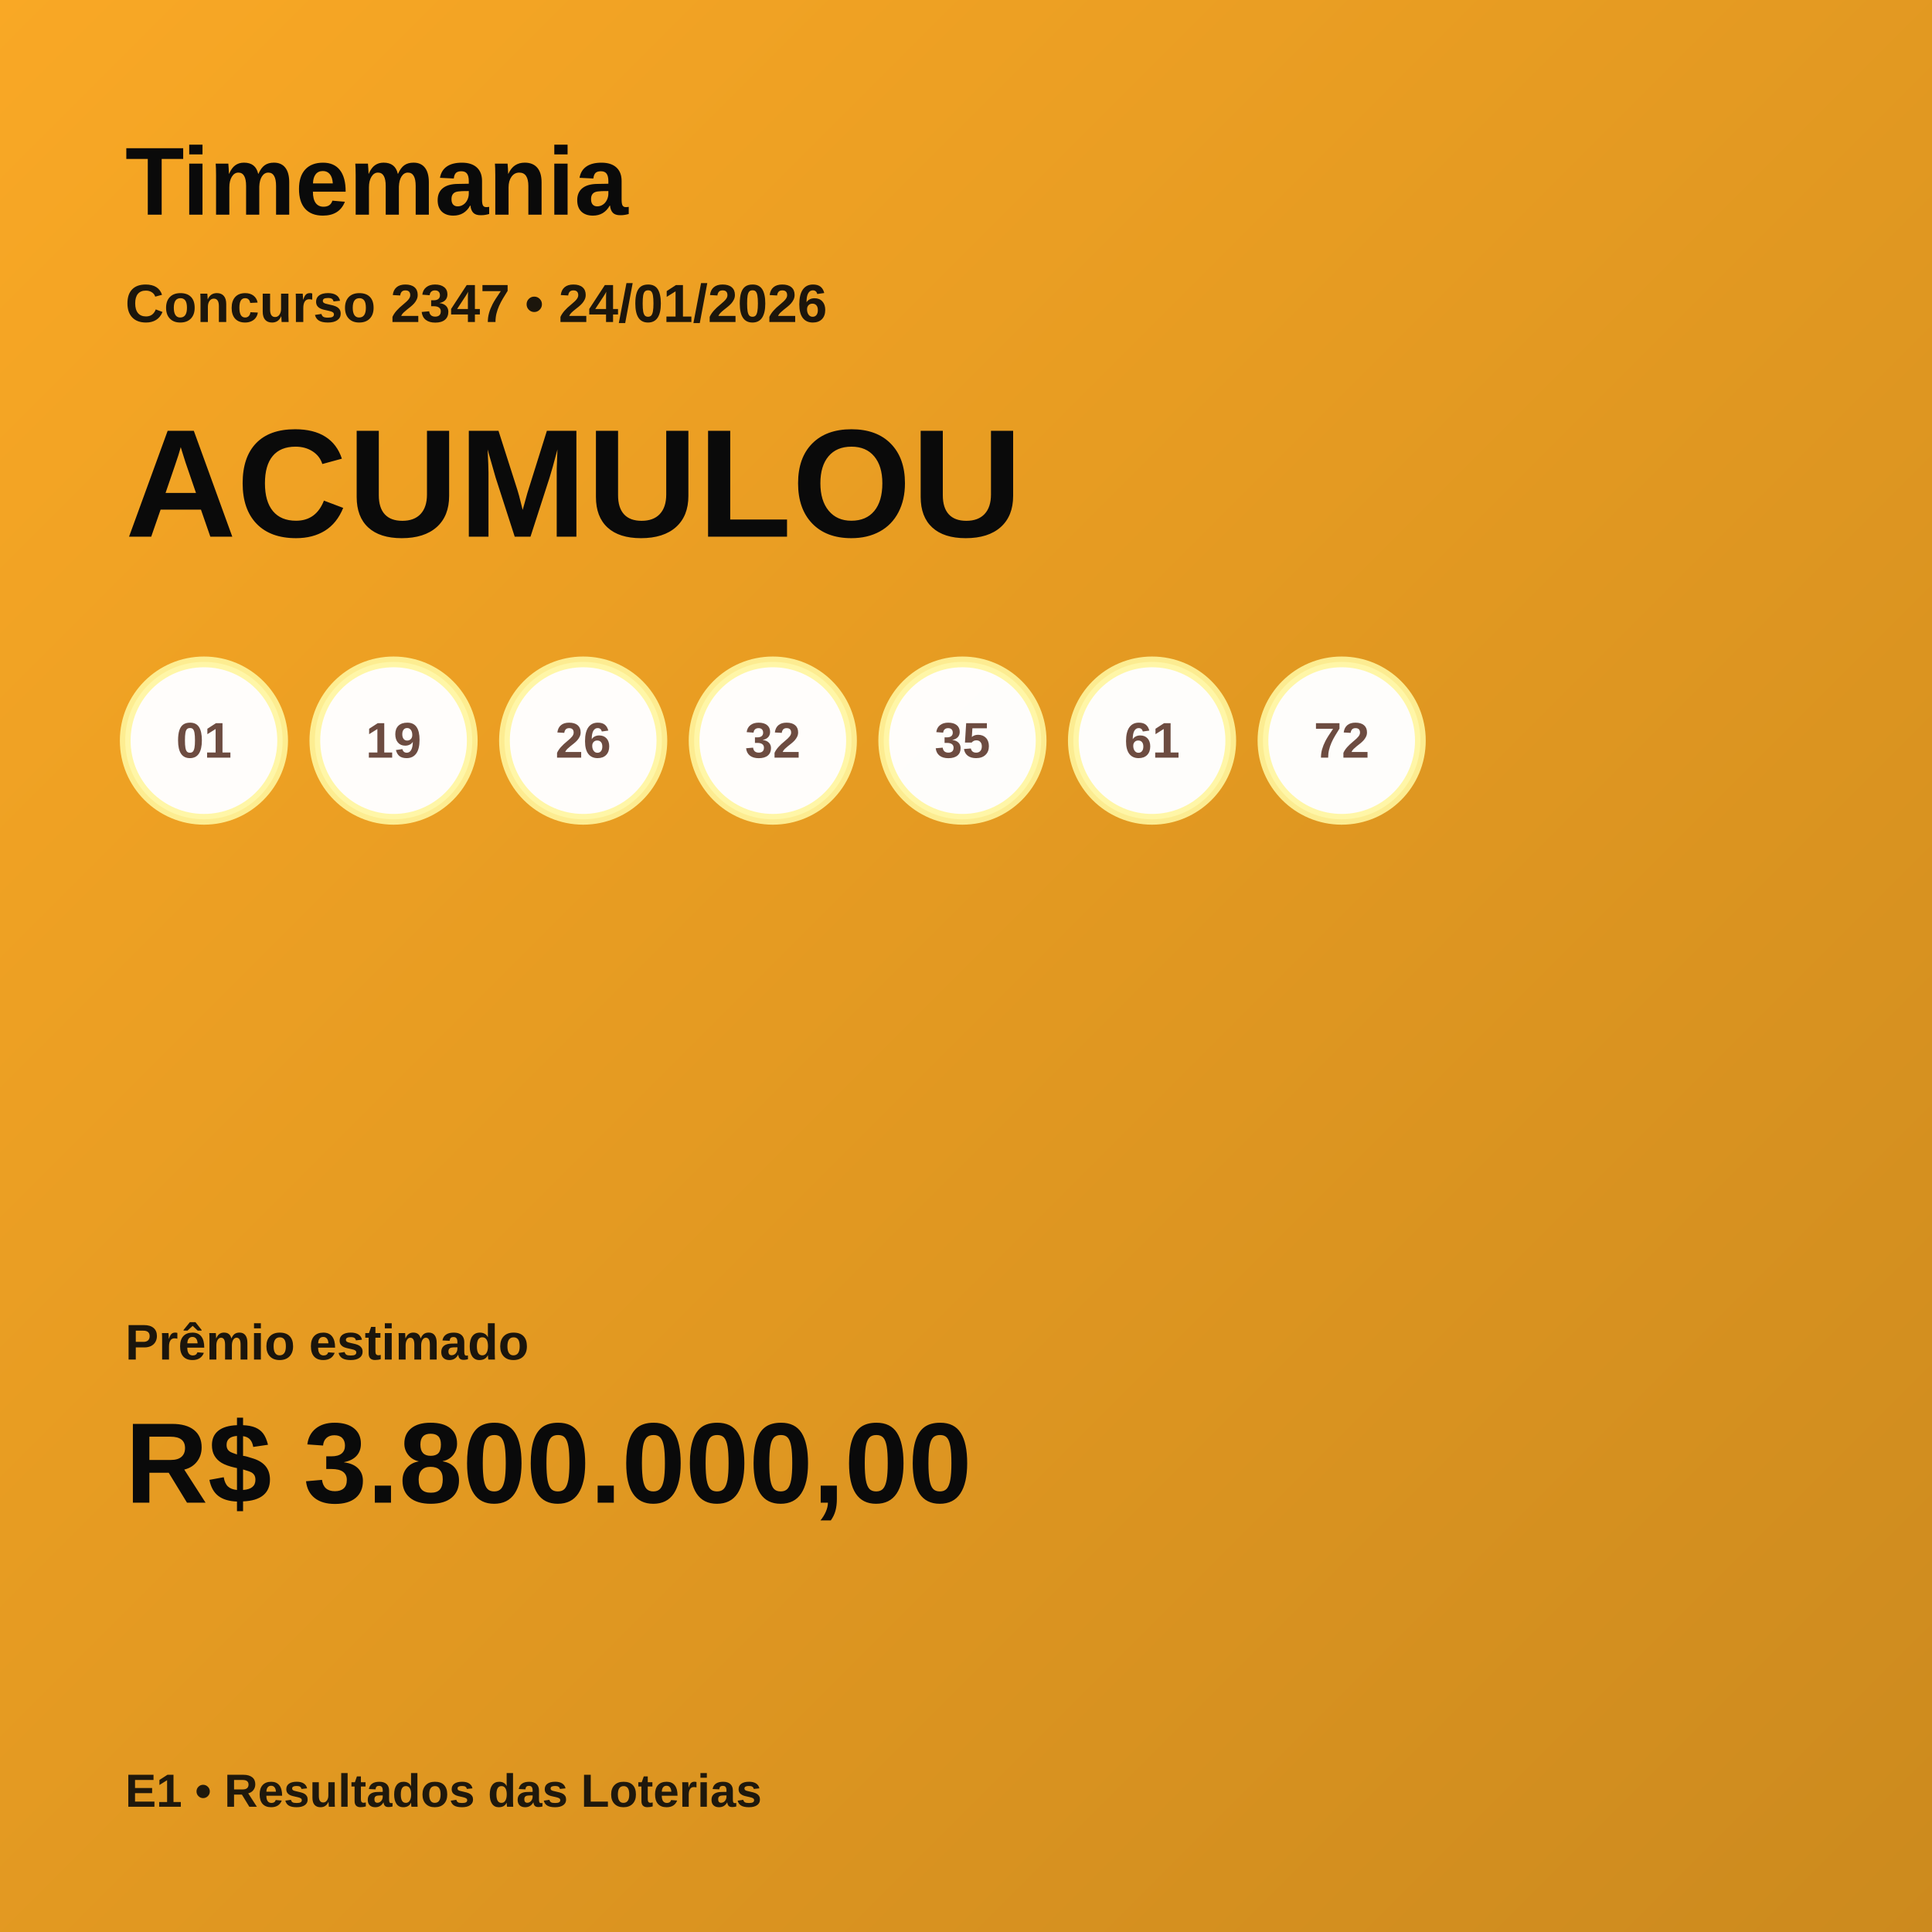
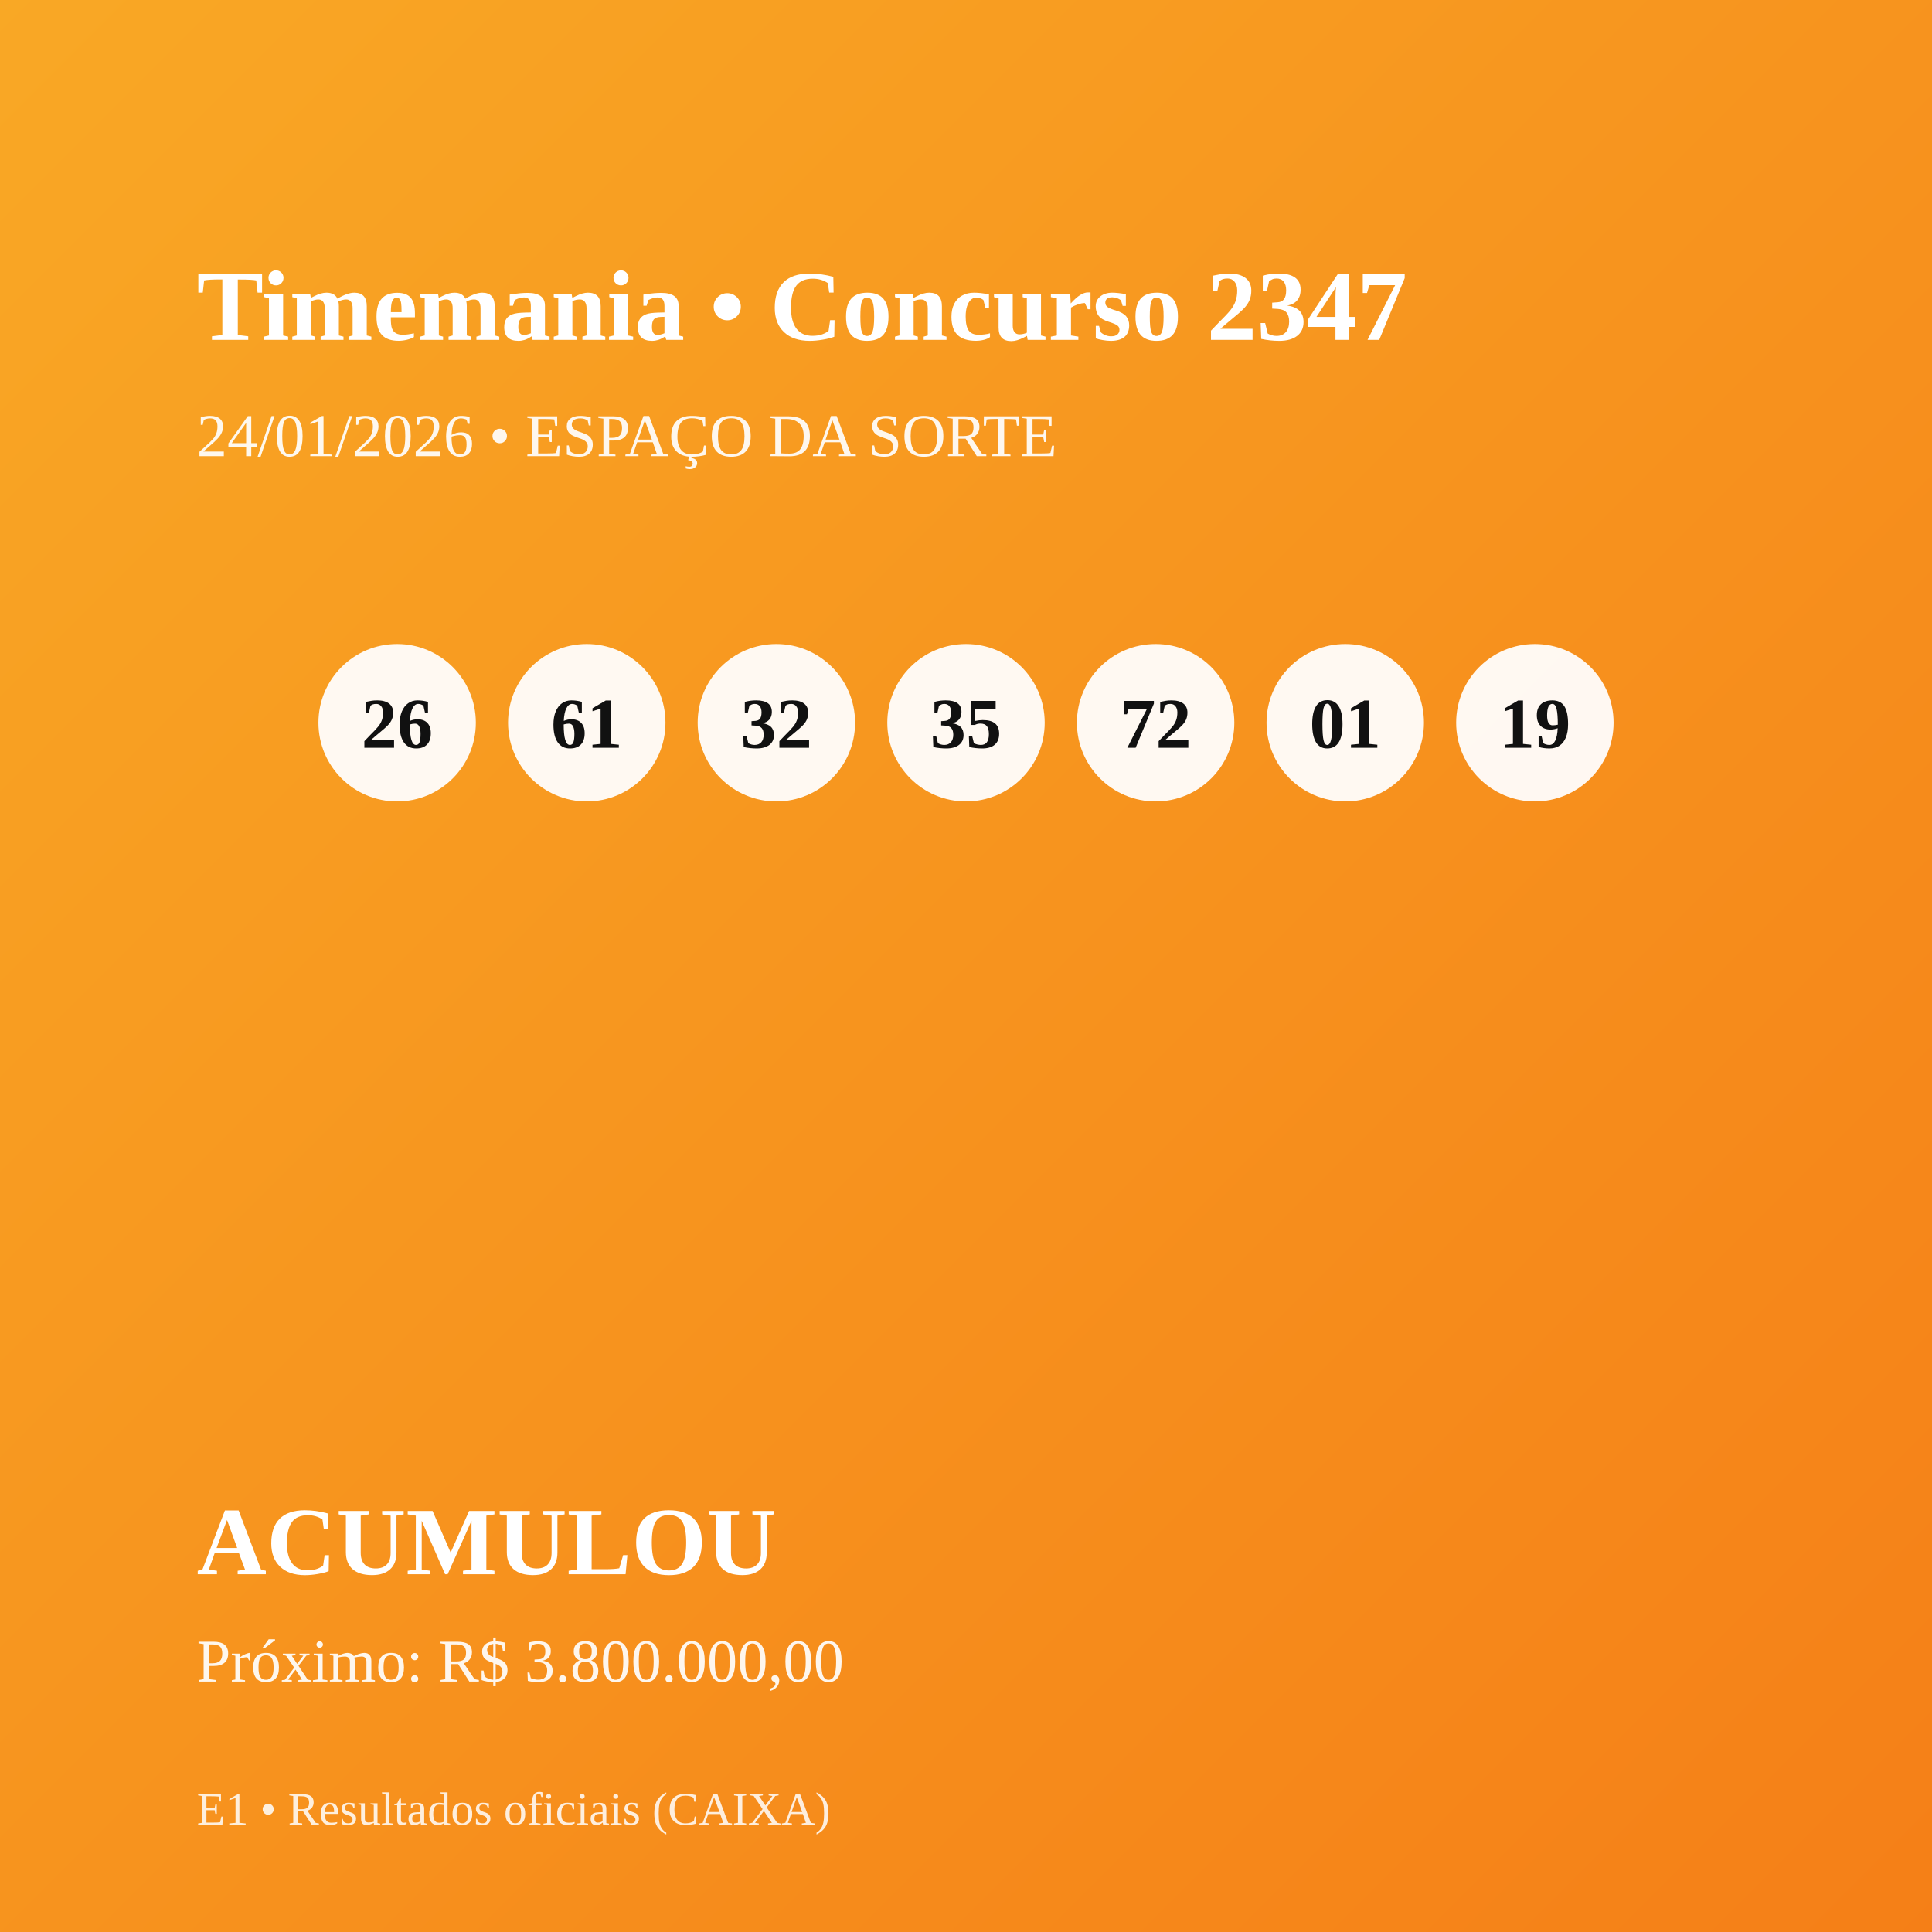
<svg xmlns="http://www.w3.org/2000/svg" width="1080" height="1080" viewBox="0 0 1080 1080">
  <defs>
    <linearGradient id="bg" x1="0" y1="0" x2="1" y2="1">
      <stop offset="0" stop-color="#F9A825" />
-       <stop offset="1" stop-color="#cc8a1e" />
+       <stop offset="1" stop-color="#F57F17" />
    </linearGradient>
  </defs>
  <rect width="1080" height="1080" fill="url(#bg)" />
-   <text x="70" y="120" font-family="Poppins, Arial, sans-serif" font-size="54" font-weight="900" fill="#0A0A0A">
-     Timemania
-   </text>
-   <text x="70" y="180" font-family="Poppins, Arial, sans-serif" font-size="30" font-weight="700" fill="#0A0A0A" opacity="0.92">
-     Concurso 2347 • 24/01/2026
-   </text>
-   <text x="70" y="300" font-family="Poppins, Arial, sans-serif" font-size="86" font-weight="900" fill="#0A0A0A">
-     ACUMULOU
-   </text>
-   <g>
-     <circle cx="114" cy="414" r="44" fill="#FFFFFF" opacity="0.98" />
-     <circle cx="114" cy="414" r="44" fill="none" stroke="#FFF59D" stroke-width="6" opacity="0.9" />
-     <text x="114" y="423.52" text-anchor="middle" font-family="Poppins, Arial, sans-serif" font-size="28" font-weight="800" fill="#6D4C41">
-           01
-         </text>
-   </g>
-   <g>
-     <circle cx="220" cy="414" r="44" fill="#FFFFFF" opacity="0.98" />
-     <circle cx="220" cy="414" r="44" fill="none" stroke="#FFF59D" stroke-width="6" opacity="0.9" />
-     <text x="220" y="423.52" text-anchor="middle" font-family="Poppins, Arial, sans-serif" font-size="28" font-weight="800" fill="#6D4C41">
-           19
-         </text>
-   </g>
-   <g>
-     <circle cx="326" cy="414" r="44" fill="#FFFFFF" opacity="0.98" />
-     <circle cx="326" cy="414" r="44" fill="none" stroke="#FFF59D" stroke-width="6" opacity="0.9" />
-     <text x="326" y="423.52" text-anchor="middle" font-family="Poppins, Arial, sans-serif" font-size="28" font-weight="800" fill="#6D4C41">
-           26
-         </text>
-   </g>
-   <g>
-     <circle cx="432" cy="414" r="44" fill="#FFFFFF" opacity="0.98" />
-     <circle cx="432" cy="414" r="44" fill="none" stroke="#FFF59D" stroke-width="6" opacity="0.9" />
-     <text x="432" y="423.52" text-anchor="middle" font-family="Poppins, Arial, sans-serif" font-size="28" font-weight="800" fill="#6D4C41">
-           32
-         </text>
-   </g>
-   <g>
-     <circle cx="538" cy="414" r="44" fill="#FFFFFF" opacity="0.98" />
-     <circle cx="538" cy="414" r="44" fill="none" stroke="#FFF59D" stroke-width="6" opacity="0.9" />
-     <text x="538" y="423.52" text-anchor="middle" font-family="Poppins, Arial, sans-serif" font-size="28" font-weight="800" fill="#6D4C41">
-           35
-         </text>
-   </g>
-   <g>
-     <circle cx="644" cy="414" r="44" fill="#FFFFFF" opacity="0.98" />
-     <circle cx="644" cy="414" r="44" fill="none" stroke="#FFF59D" stroke-width="6" opacity="0.9" />
-     <text x="644" y="423.52" text-anchor="middle" font-family="Poppins, Arial, sans-serif" font-size="28" font-weight="800" fill="#6D4C41">
-           61
-         </text>
-   </g>
-   <g>
-     <circle cx="750" cy="414" r="44" fill="#FFFFFF" opacity="0.98" />
-     <circle cx="750" cy="414" r="44" fill="none" stroke="#FFF59D" stroke-width="6" opacity="0.9" />
-     <text x="750" y="423.52" text-anchor="middle" font-family="Poppins, Arial, sans-serif" font-size="28" font-weight="800" fill="#6D4C41">
-           72
-         </text>
-   </g>
-   <text x="70" y="760" font-family="Poppins, Arial, sans-serif" font-size="28" font-weight="700" fill="#0A0A0A" opacity="0.92">
-     Prêmio estimado
-   </text>
-   <text x="70" y="840" font-family="Poppins, Arial, sans-serif" font-size="64" font-weight="900" fill="#0A0A0A">
-     R$ 3.800.000,00
-   </text>
-   <text x="70" y="1010" font-family="Poppins, Arial, sans-serif" font-size="26" font-weight="600" fill="#0A0A0A" opacity="0.9">
-     E1 • Resultados das Loterias
-   </text>
+   <text x="110" y="190" fill="#fff" font-size="56" font-weight="900">Timemania • Concurso 2347</text>
+   <text x="110" y="255" fill="rgba(255,255,255,0.92)" font-size="34">24/01/2026 • ESPAÇO DA SORTE</text>
+   <circle cx="222" cy="404" r="44" fill="rgba(255,255,255,0.94)" />
+   <text x="222" y="418" text-anchor="middle" font-size="40" font-weight="900" fill="#111">26</text>
+   <circle cx="328" cy="404" r="44" fill="rgba(255,255,255,0.94)" />
+   <text x="328" y="418" text-anchor="middle" font-size="40" font-weight="900" fill="#111">61</text>
+   <circle cx="434" cy="404" r="44" fill="rgba(255,255,255,0.94)" />
+   <text x="434" y="418" text-anchor="middle" font-size="40" font-weight="900" fill="#111">32</text>
+   <circle cx="540" cy="404" r="44" fill="rgba(255,255,255,0.94)" />
+   <text x="540" y="418" text-anchor="middle" font-size="40" font-weight="900" fill="#111">35</text>
+   <circle cx="646" cy="404" r="44" fill="rgba(255,255,255,0.94)" />
+   <text x="646" y="418" text-anchor="middle" font-size="40" font-weight="900" fill="#111">72</text>
+   <circle cx="752" cy="404" r="44" fill="rgba(255,255,255,0.94)" />
+   <text x="752" y="418" text-anchor="middle" font-size="40" font-weight="900" fill="#111">01</text>
+   <circle cx="858" cy="404" r="44" fill="rgba(255,255,255,0.94)" />
+   <text x="858" y="418" text-anchor="middle" font-size="40" font-weight="900" fill="#111">19</text>
+   <text x="110" y="880" fill="#fff" font-size="54" font-weight="900">ACUMULOU</text>
+   <text x="110" y="940" fill="rgba(255,255,255,0.92)" font-size="34">Próximo: R$ 3.800.000,00</text>
+   <text x="110" y="1020" fill="rgba(255,255,255,0.85)" font-size="26">E1 • Resultados oficiais (CAIXA)</text>
</svg>
